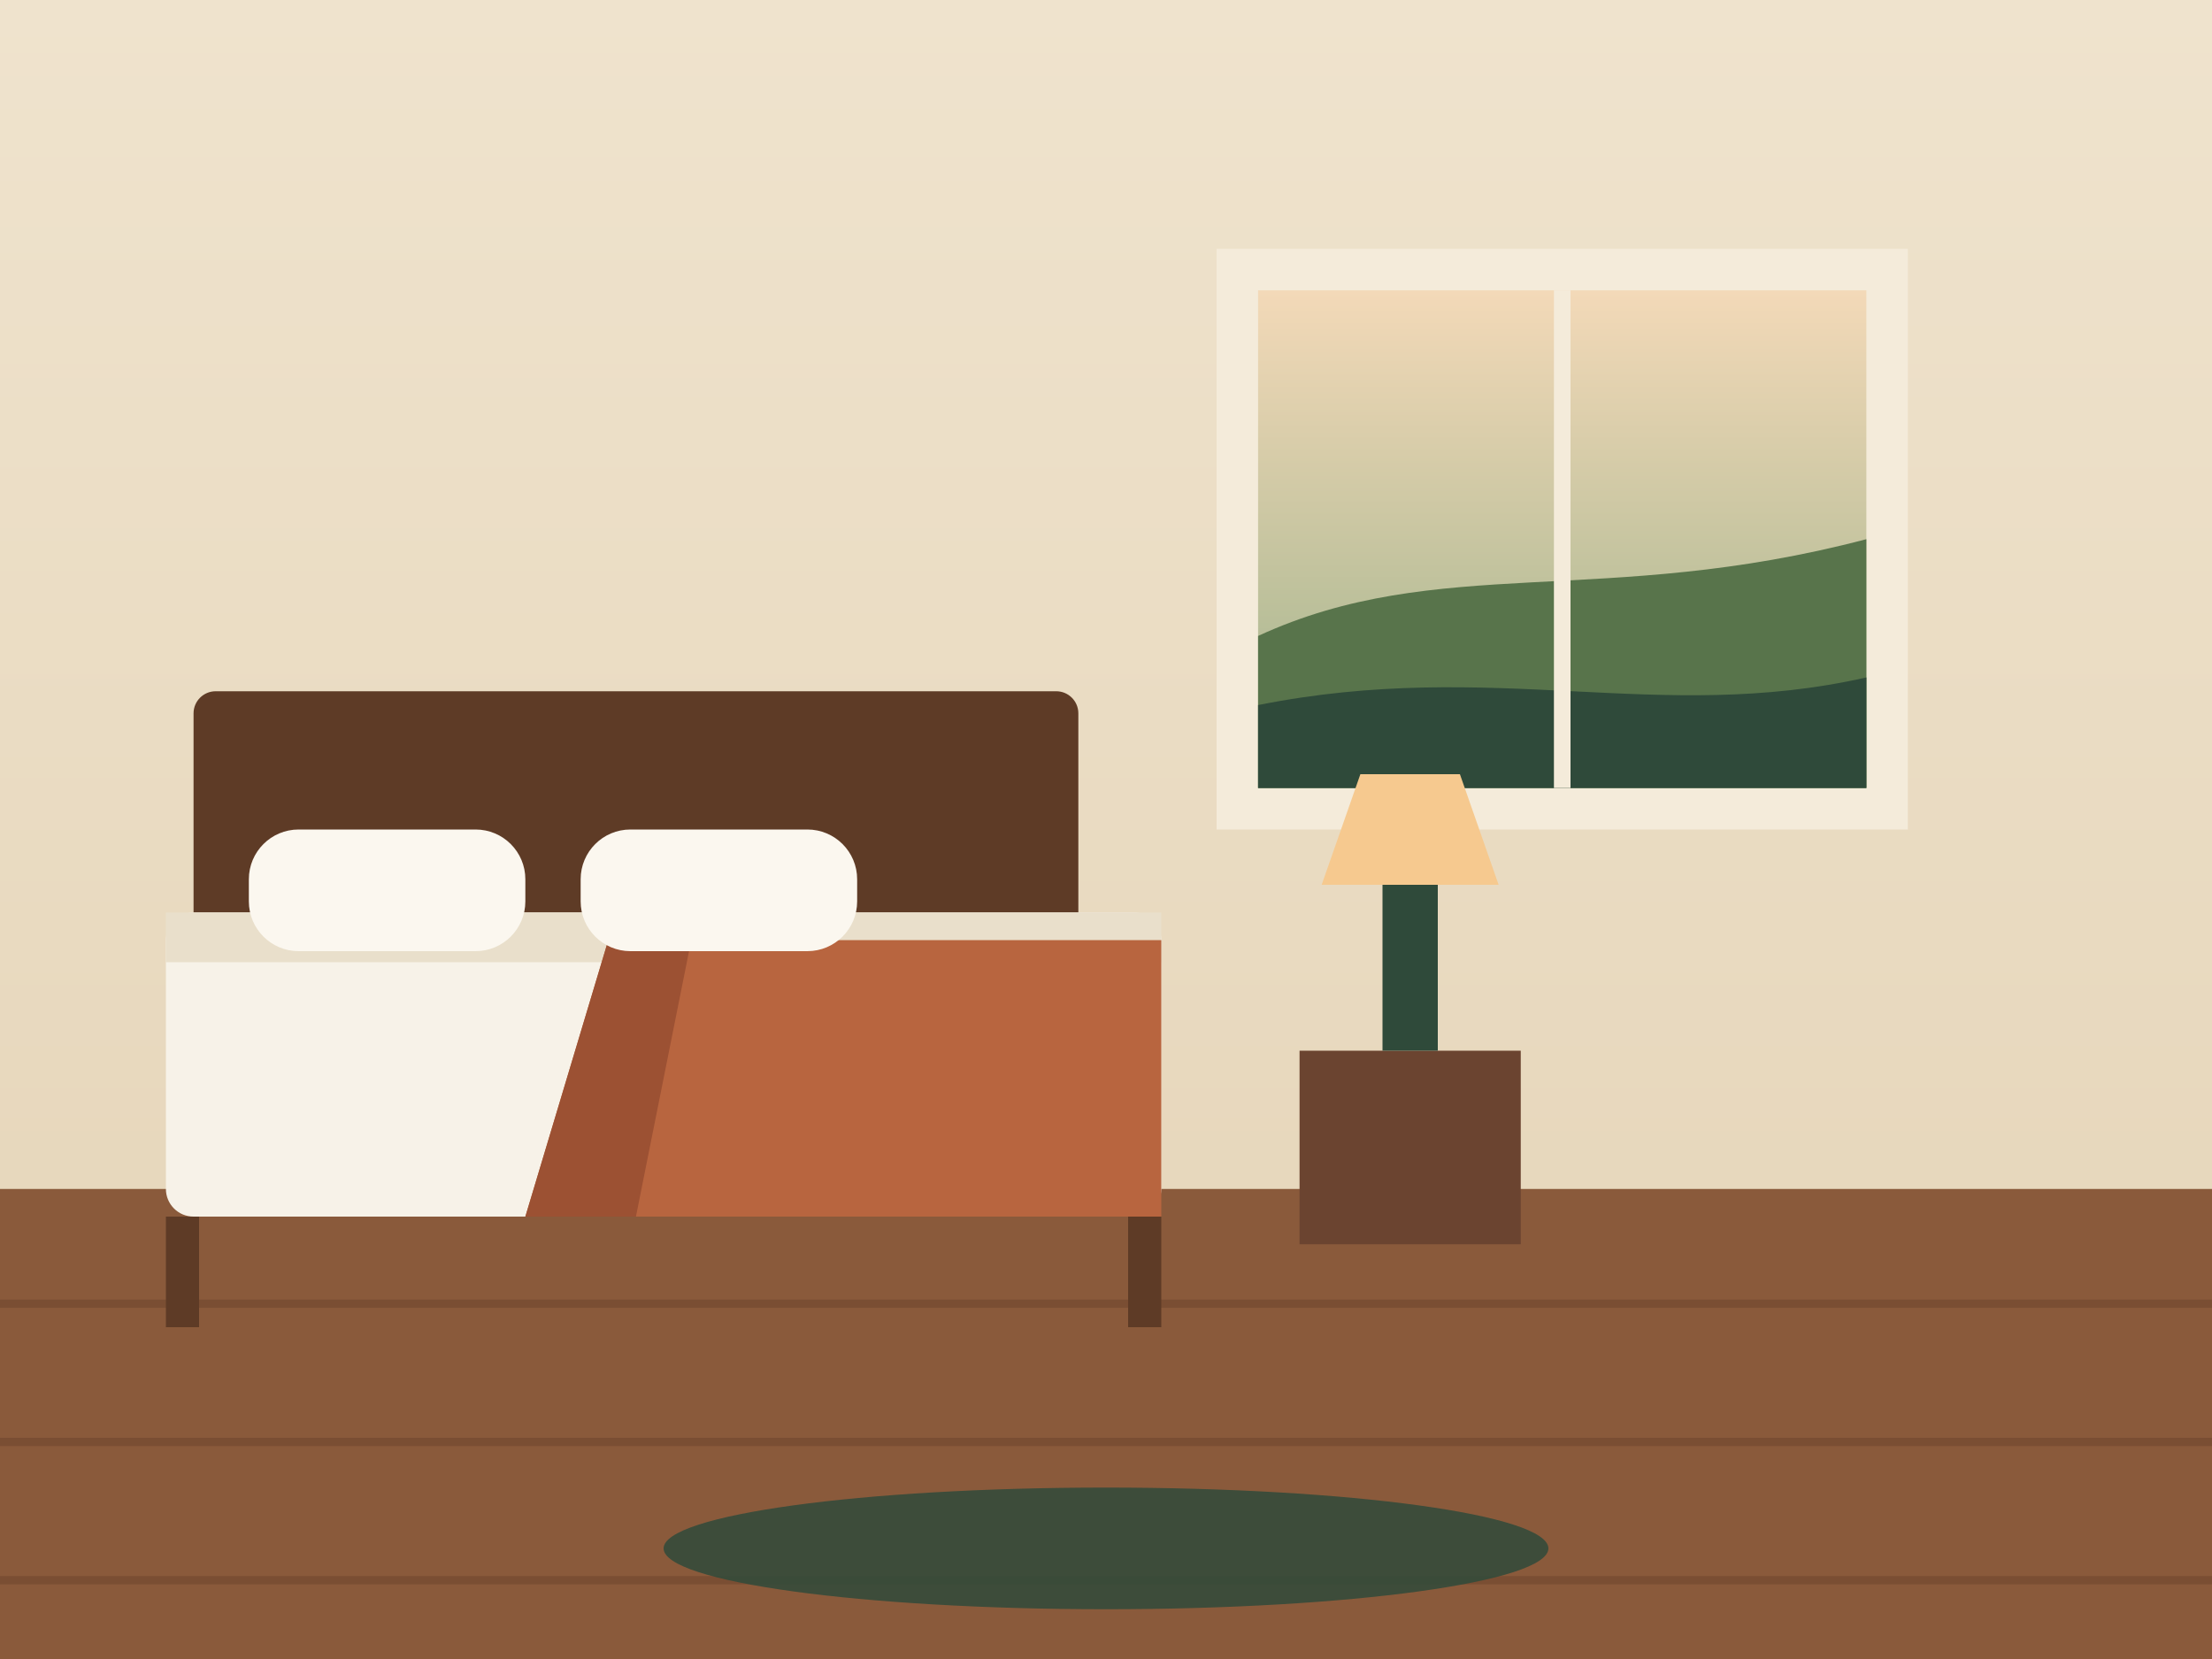
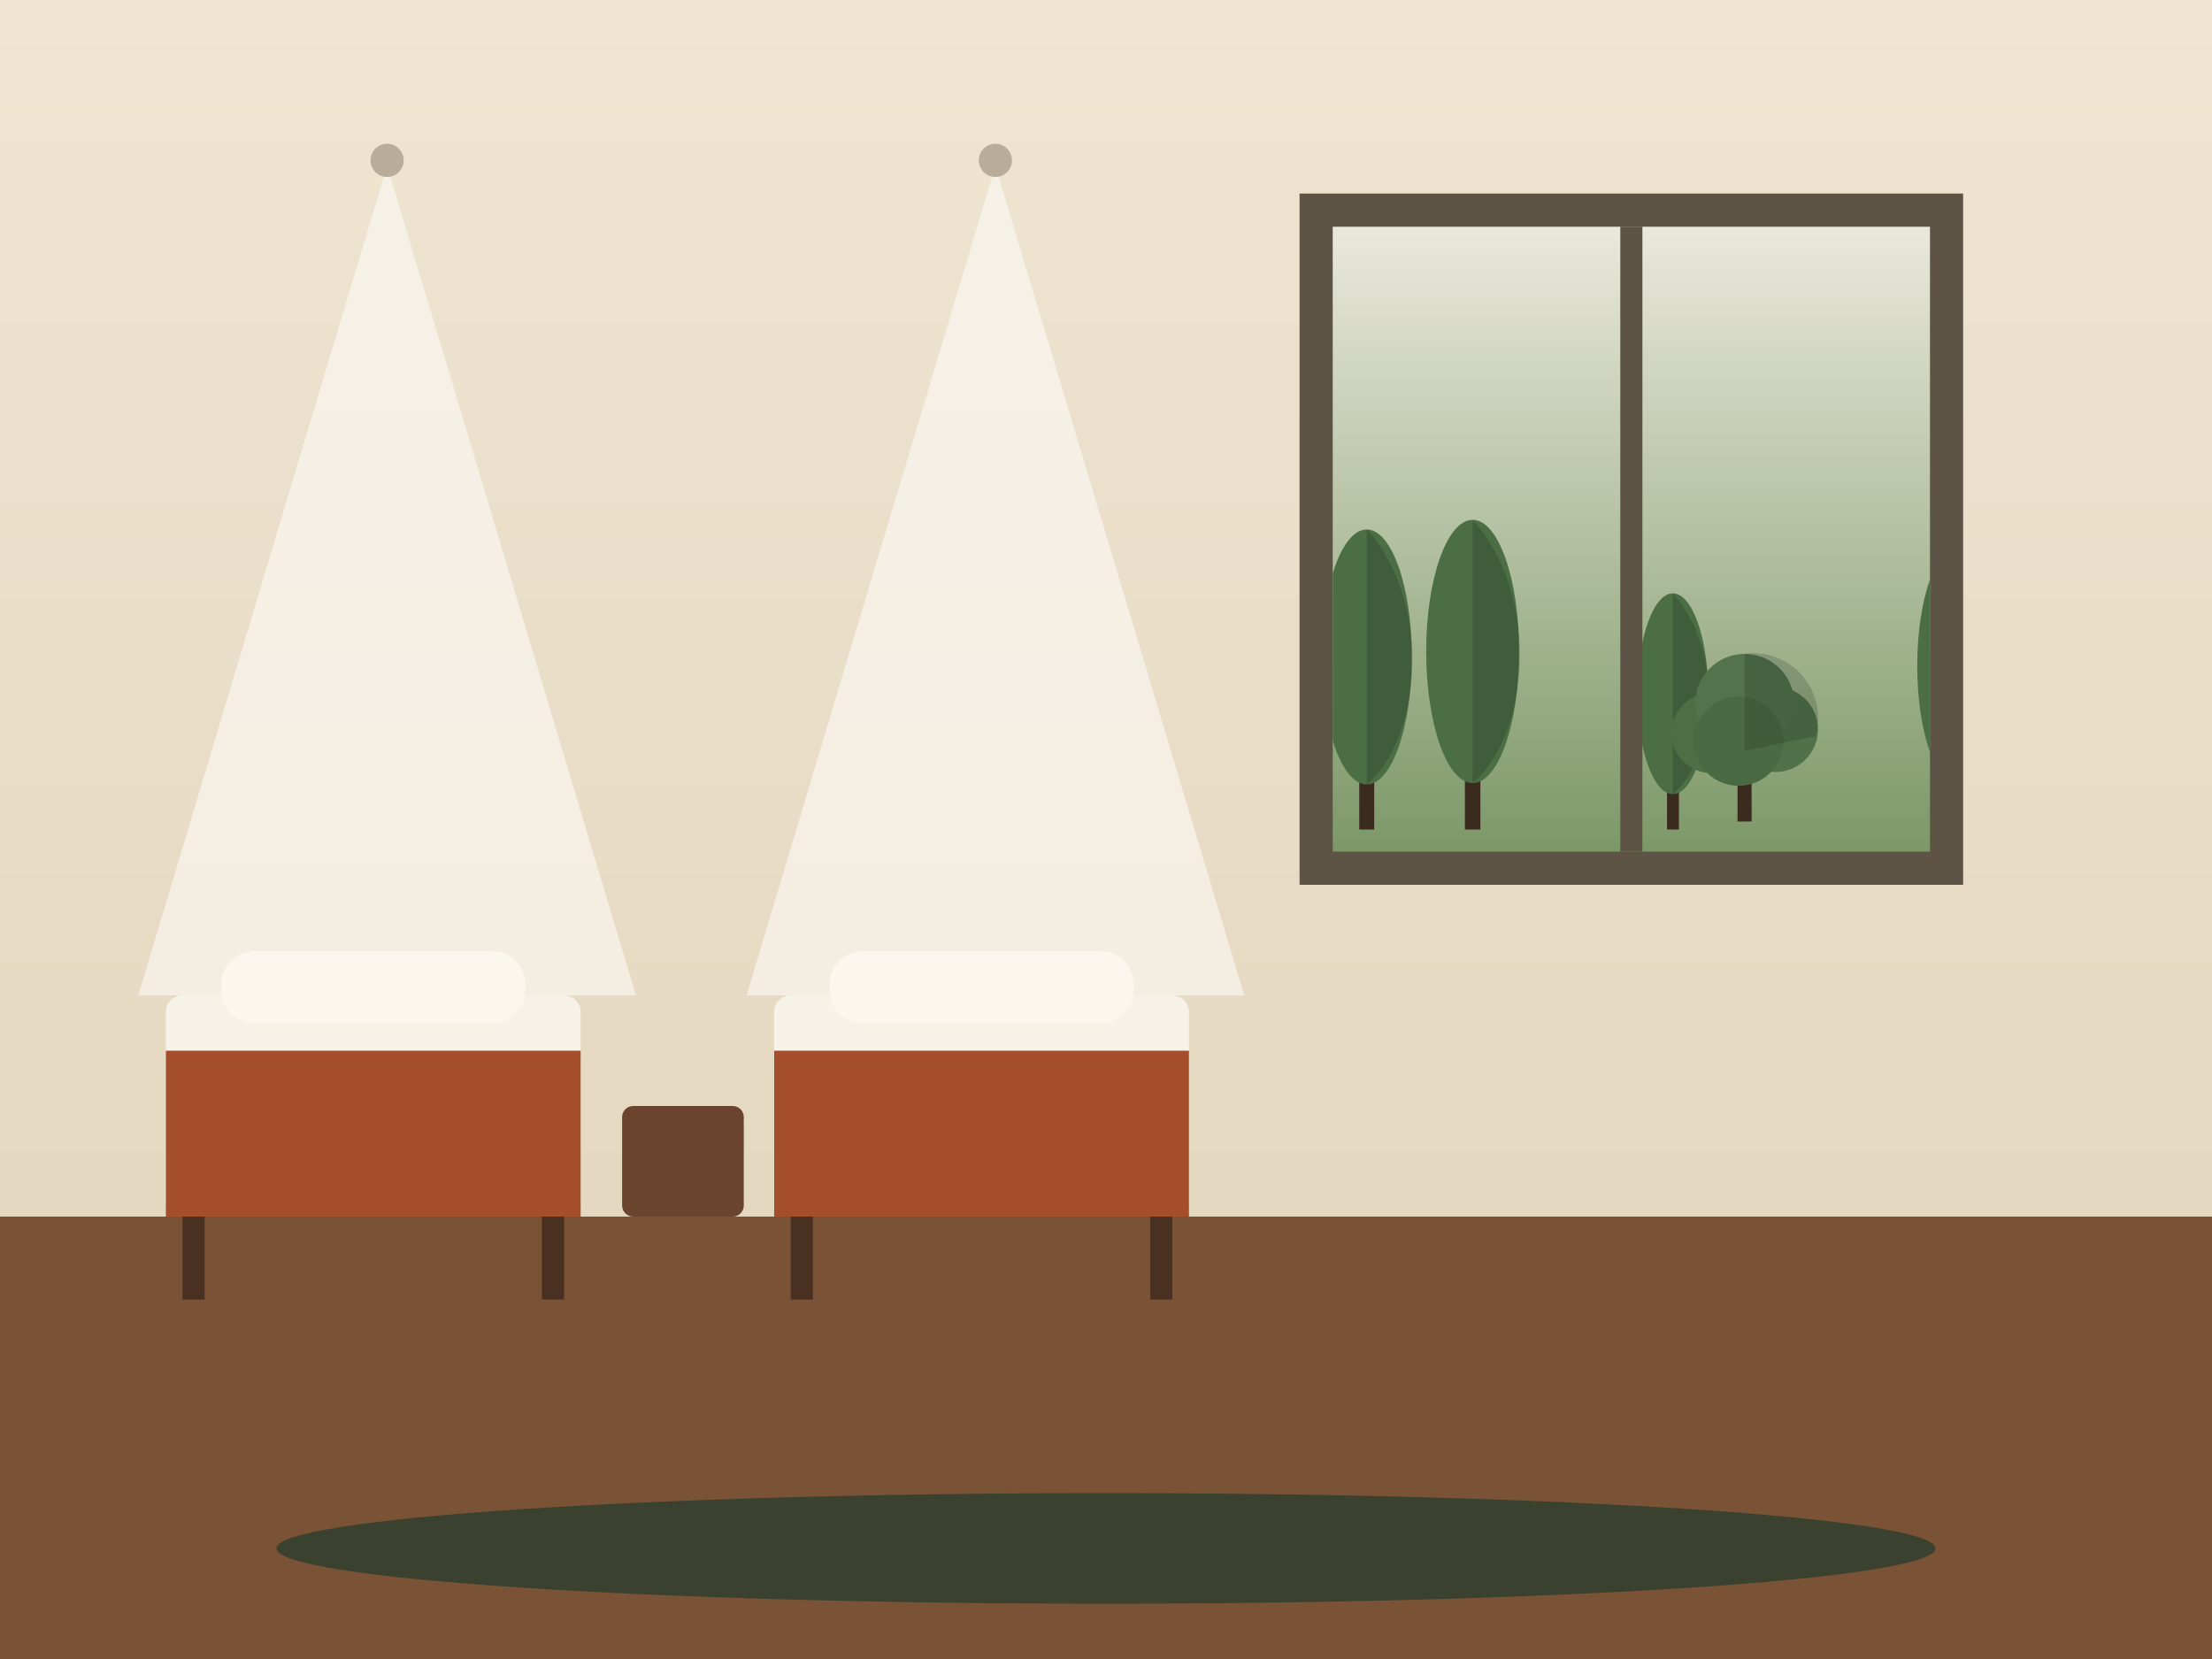
- <svg xmlns="http://www.w3.org/2000/svg" viewBox="0 0 800 600" preserveAspectRatio="xMidYMid slice" role="img" aria-label="Illustration of a cottage bedroom with a window onto green hills">
+ <svg xmlns="http://www.w3.org/2000/svg" viewBox="0 0 800 600" preserveAspectRatio="xMidYMid slice" role="img" aria-label="Illustration of a standard twin room with mosquito nets and a window onto the garden">
  <defs>
-     <linearGradient id="w" x1="0" y1="0" x2="0" y2="1">
-       <stop offset="0" stop-color="#EFE3CD" />
-       <stop offset="1" stop-color="#E4D3B6" />
+     <linearGradient id="wall" x1="0" y1="0" x2="0" y2="1">
+       <stop offset="0" stop-color="#EFE5D2" />
+       <stop offset="1" stop-color="#E1D3BA" />
    </linearGradient>
-     <linearGradient id="v" x1="0" y1="0" x2="0" y2="1">
-       <stop offset="0" stop-color="#F3D9B8" />
-       <stop offset="1" stop-color="#9DB28A" />
+     <linearGradient id="view" x1="0" y1="0" x2="0" y2="1">
+       <stop offset="0" stop-color="#EAE8DA" />
+       <stop offset="1" stop-color="#7C9868" />
    </linearGradient>
  </defs>
-   <rect width="800" height="600" fill="url(#w)" />
-   <rect y="430" width="800" height="170" fill="#8A5A3B" />
-   <g fill="#7A4E33">
-     <rect y="470" width="800" height="3" />
-     <rect y="520" width="800" height="3" />
-     <rect y="570" width="800" height="3" />
+   <rect width="800" height="600" fill="url(#wall)" />
+   <rect y="440" width="800" height="160" fill="#7A5236" />
+   <rect x="470" y="70" width="240" height="250" fill="#5E5446" />
+   <rect x="482" y="82" width="216" height="226" fill="url(#view)" />
+   <g transform="translate(482 0)">
+     <clipPath id="vc">
+       <rect y="82" width="216" height="226" />
+     </clipPath>
+     <g clip-path="url(#vc)">
+       <rect x="9.6" y="272.9" width="5.4" height="27.1" fill="#3B2A1E" />
+       <ellipse cx="12.3" cy="237.6" rx="16.3" ry="46.1" fill="#4C6E45" />
+       <path d="M12.3 191.4 C36.7 218.6 31.8 267.4 12.3 283.7Z" fill="#0E1A14" opacity=".2" />
+       <rect x="47.8" y="272.0" width="5.6" height="28.0" fill="#3B2A1E" />
+       <ellipse cx="50.6" cy="235.6" rx="16.8" ry="47.6" fill="#4C6E45" />
+       <path d="M50.6 188.0 C75.8 216.0 70.8 266.4 50.6 283.2Z" fill="#0E1A14" opacity=".2" />
+       <rect x="120.9" y="278.7" width="4.3" height="21.3" fill="#3B2A1E" />
+       <ellipse cx="123.0" cy="250.9" rx="12.8" ry="36.3" fill="#4C6E45" />
+       <path d="M123.0 214.6 C142.2 236.0 138.4 274.4 123.0 287.2Z" fill="#0E1A14" opacity=".2" />
+       <rect x="146.4" y="273.6" width="5.1" height="23.5" fill="#3B2A1E" />
+       <circle cx="137.0" cy="265.1" r="14.5" fill="#4D6F46" />
+       <circle cx="160.1" cy="263.8" r="15.4" fill="#507149" />
+       <circle cx="149.0" cy="254.4" r="17.9" fill="#52734B" />
+       <circle cx="146.8" cy="268.0" r="16.2" fill="#496A42" />
+       <path d="M149.0 236.4 A23.5 23.5 0 0 1 174.6 266.3 L149.0 271.5Z" fill="#0E1A14" opacity=".18" />
+       <rect x="224.2" y="274.3" width="5.1" height="25.7" fill="#3B2A1E" />
+       <ellipse cx="226.8" cy="240.8" rx="15.4" ry="43.8" fill="#4C6E45" />
+       <path d="M226.8 197.0 C250.0 222.8 245.3 269.1 226.8 284.6Z" fill="#0E1A14" opacity=".2" />
+     </g>
  </g>
-   <rect x="440" y="90" width="250" height="210" fill="#F4EBDA" />
-   <rect x="455" y="105" width="220" height="180" fill="url(#v)" />
-   <path d="M455 230 C520 200 580 220 675 195 L675 285 L455 285Z" fill="#58744B" />
-   <path d="M455 255 C540 238 600 262 675 245 L675 285 L455 285Z" fill="#2F4A3A" />
-   <rect x="562" y="105" width="6" height="180" fill="#F4EBDA" />
-   <rect x="70" y="250" width="320" height="120" rx="8" fill="#5E3B26" />
-   <rect x="60" y="330" width="360" height="110" rx="10" fill="#F7F2E8" />
-   <rect x="60" y="330" width="360" height="18" fill="#E9DFCB" />
-   <path d="M220 340 L420 340 L420 440 L190 440 Z" fill="#B8653F" />
-   <path d="M220 340 L250 340 L230 440 L190 440Z" fill="#9C5133" />
-   <rect x="90" y="300" width="100" height="44" rx="18" fill="#FBF7EF" />
-   <rect x="210" y="300" width="100" height="44" rx="18" fill="#FBF7EF" />
-   <rect x="60" y="440" width="12" height="40" fill="#5E3B26" />
-   <rect x="408" y="440" width="12" height="40" fill="#5E3B26" />
-   <rect x="470" y="380" width="80" height="70" fill="#6B4430" />
-   <rect x="500" y="320" width="20" height="60" fill="#2F4A3A" />
-   <path d="M478 320 L542 320 L528 280 L492 280Z" fill="#F6C98F" />
-   <ellipse cx="400" cy="560" rx="160" ry="22" fill="#2F4A3A" opacity=".85" />
+   <rect x="586" y="82" width="8" height="226" fill="#5E5446" />
+   <path d="M140 60 L50 360 L230 360Z" fill="#FFFFFF" opacity=".5" />
+   <rect x="60" y="360" width="150" height="80" rx="6" fill="#F7F2E8" />
+   <rect x="60" y="380" width="150" height="60" fill="#A44E2C" />
+   <rect x="80" y="344" width="110" height="26" rx="12" fill="#FBF7EF" />
+   <rect x="66" y="440" width="8" height="30" fill="#4A3020" />
+   <rect x="196" y="440" width="8" height="30" fill="#4A3020" />
+   <circle cx="140" cy="58" r="6" fill="#B8AD9B" />
+   <path d="M360 60 L270 360 L450 360Z" fill="#FFFFFF" opacity=".5" />
+   <rect x="280" y="360" width="150" height="80" rx="6" fill="#F7F2E8" />
+   <rect x="280" y="380" width="150" height="60" fill="#A44E2C" />
+   <rect x="300" y="344" width="110" height="26" rx="12" fill="#FBF7EF" />
+   <rect x="286" y="440" width="8" height="30" fill="#4A3020" />
+   <rect x="416" y="440" width="8" height="30" fill="#4A3020" />
+   <circle cx="360" cy="58" r="6" fill="#B8AD9B" />
+   <rect x="225" y="400" width="44" height="40" rx="4" fill="#6B4430" />
+   <ellipse cx="400" cy="560" rx="300" ry="20" fill="#1F3A2C" opacity=".7" />
</svg>
